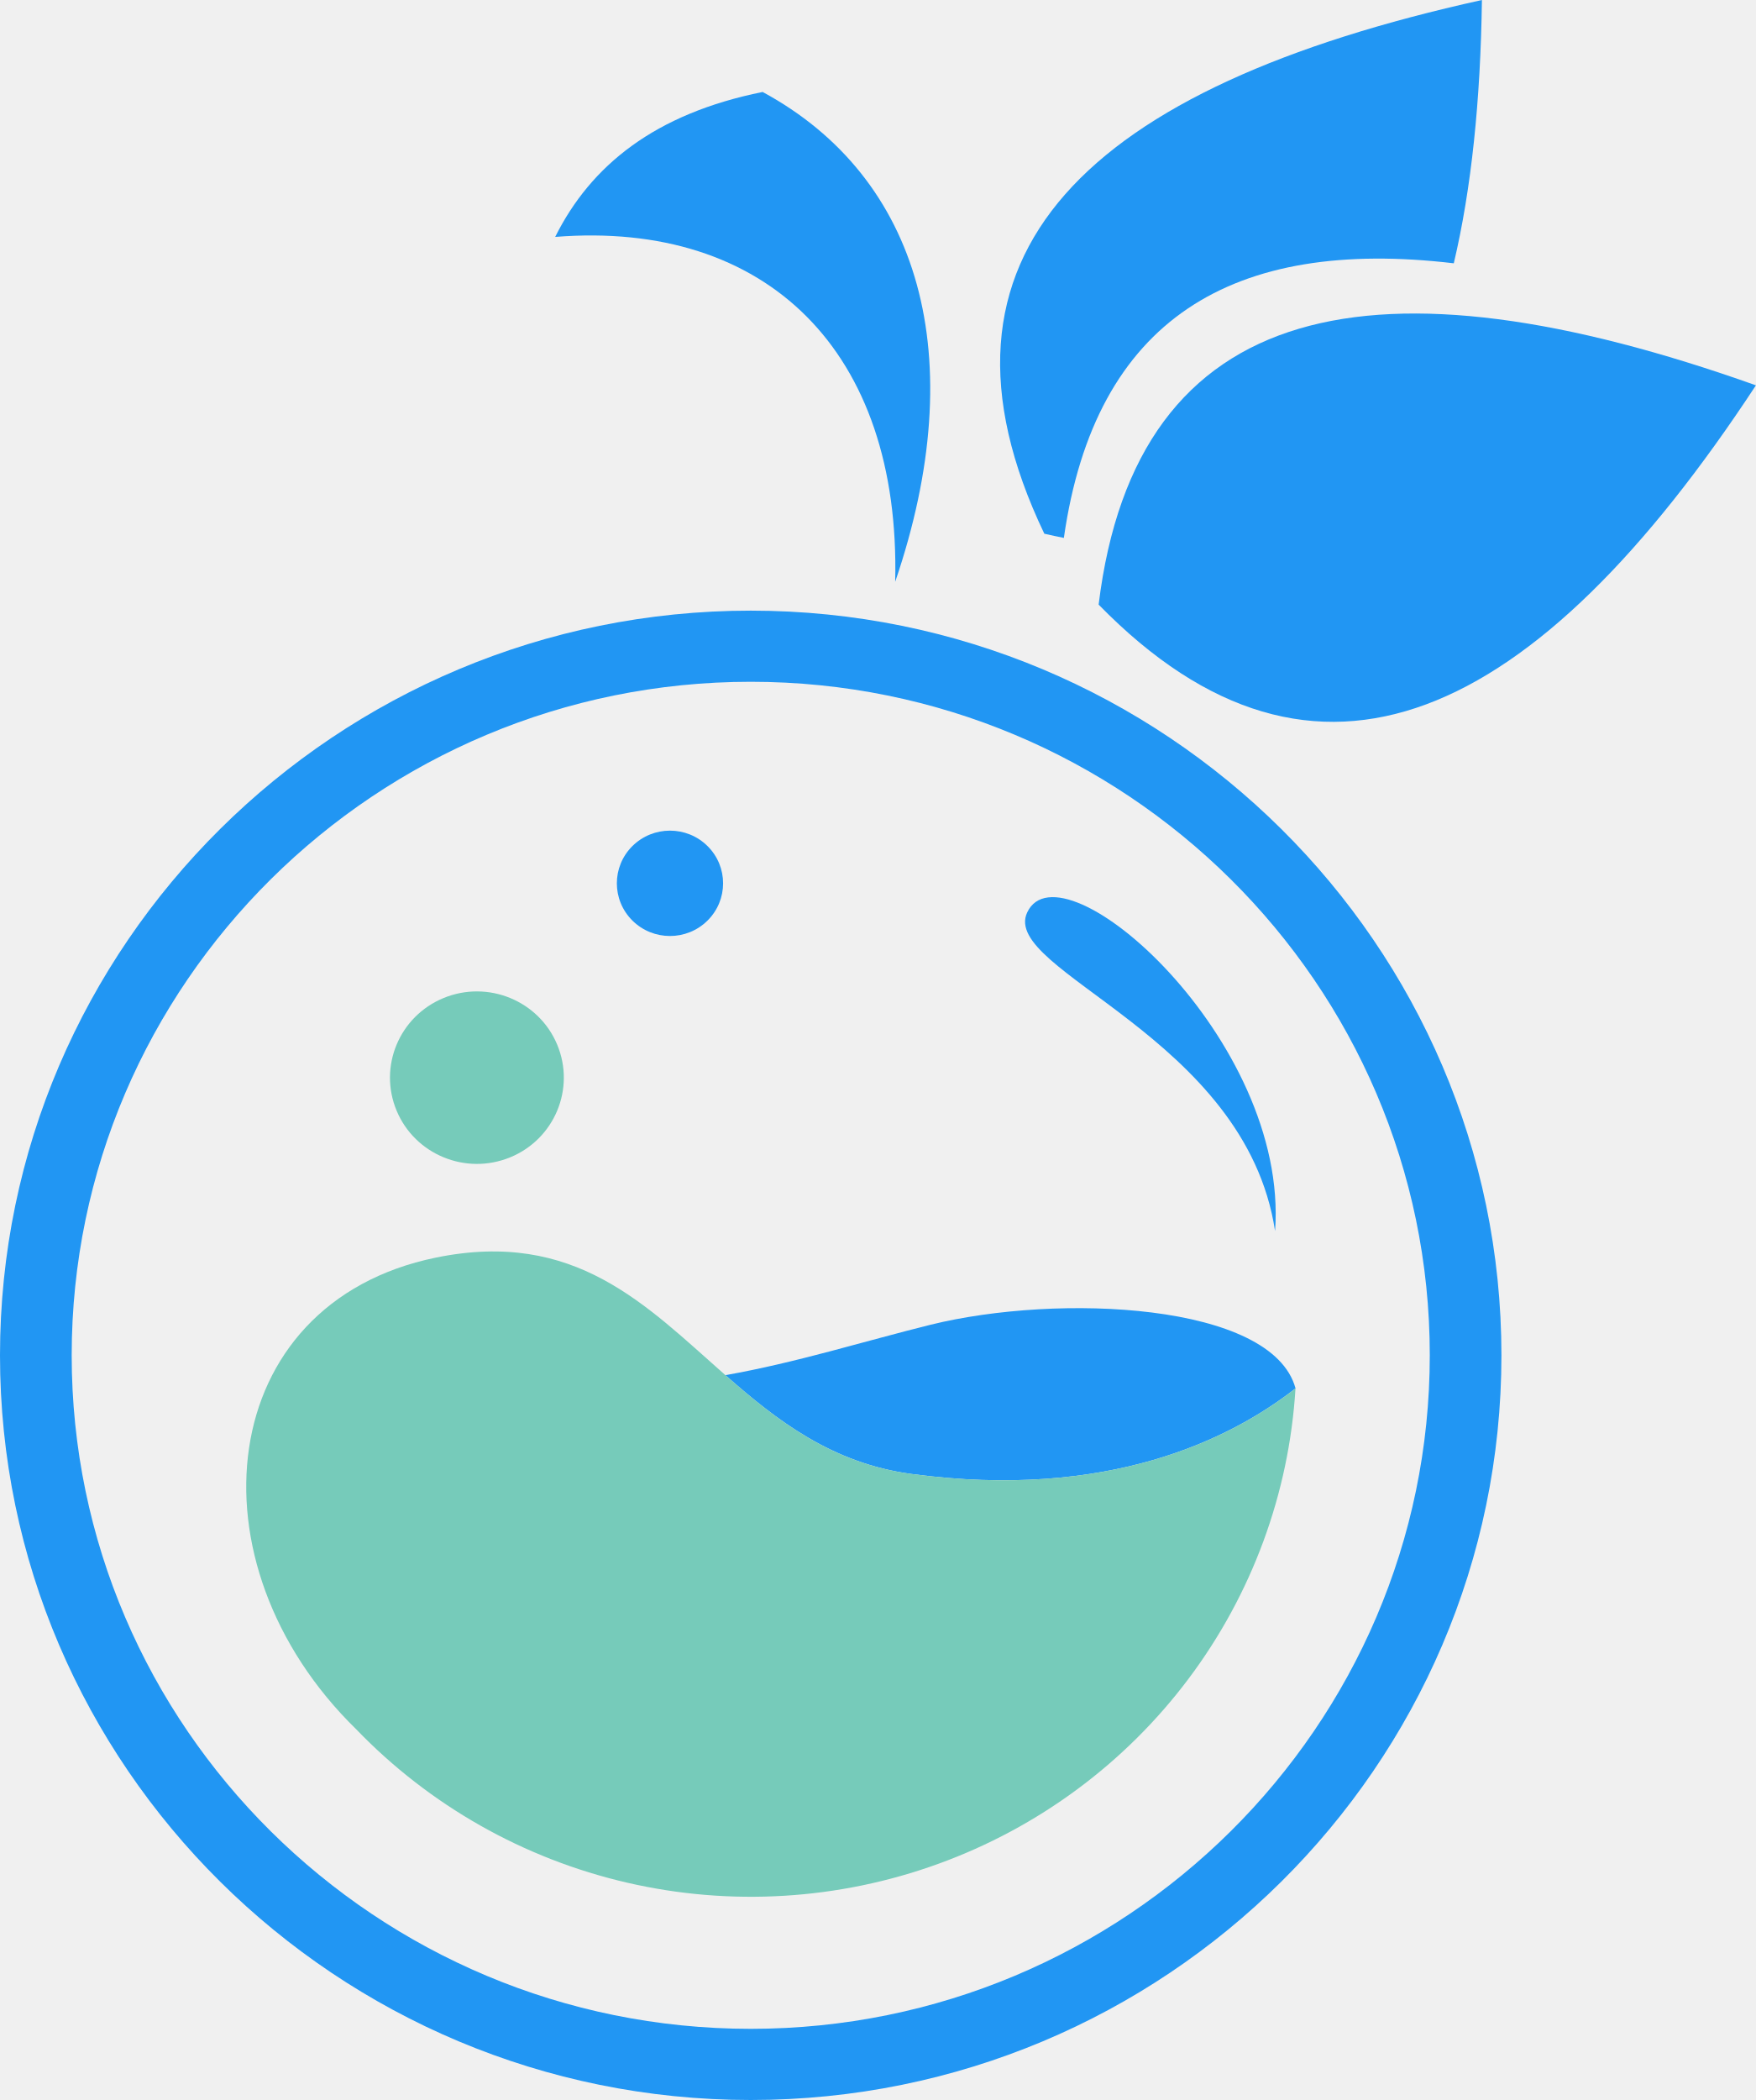
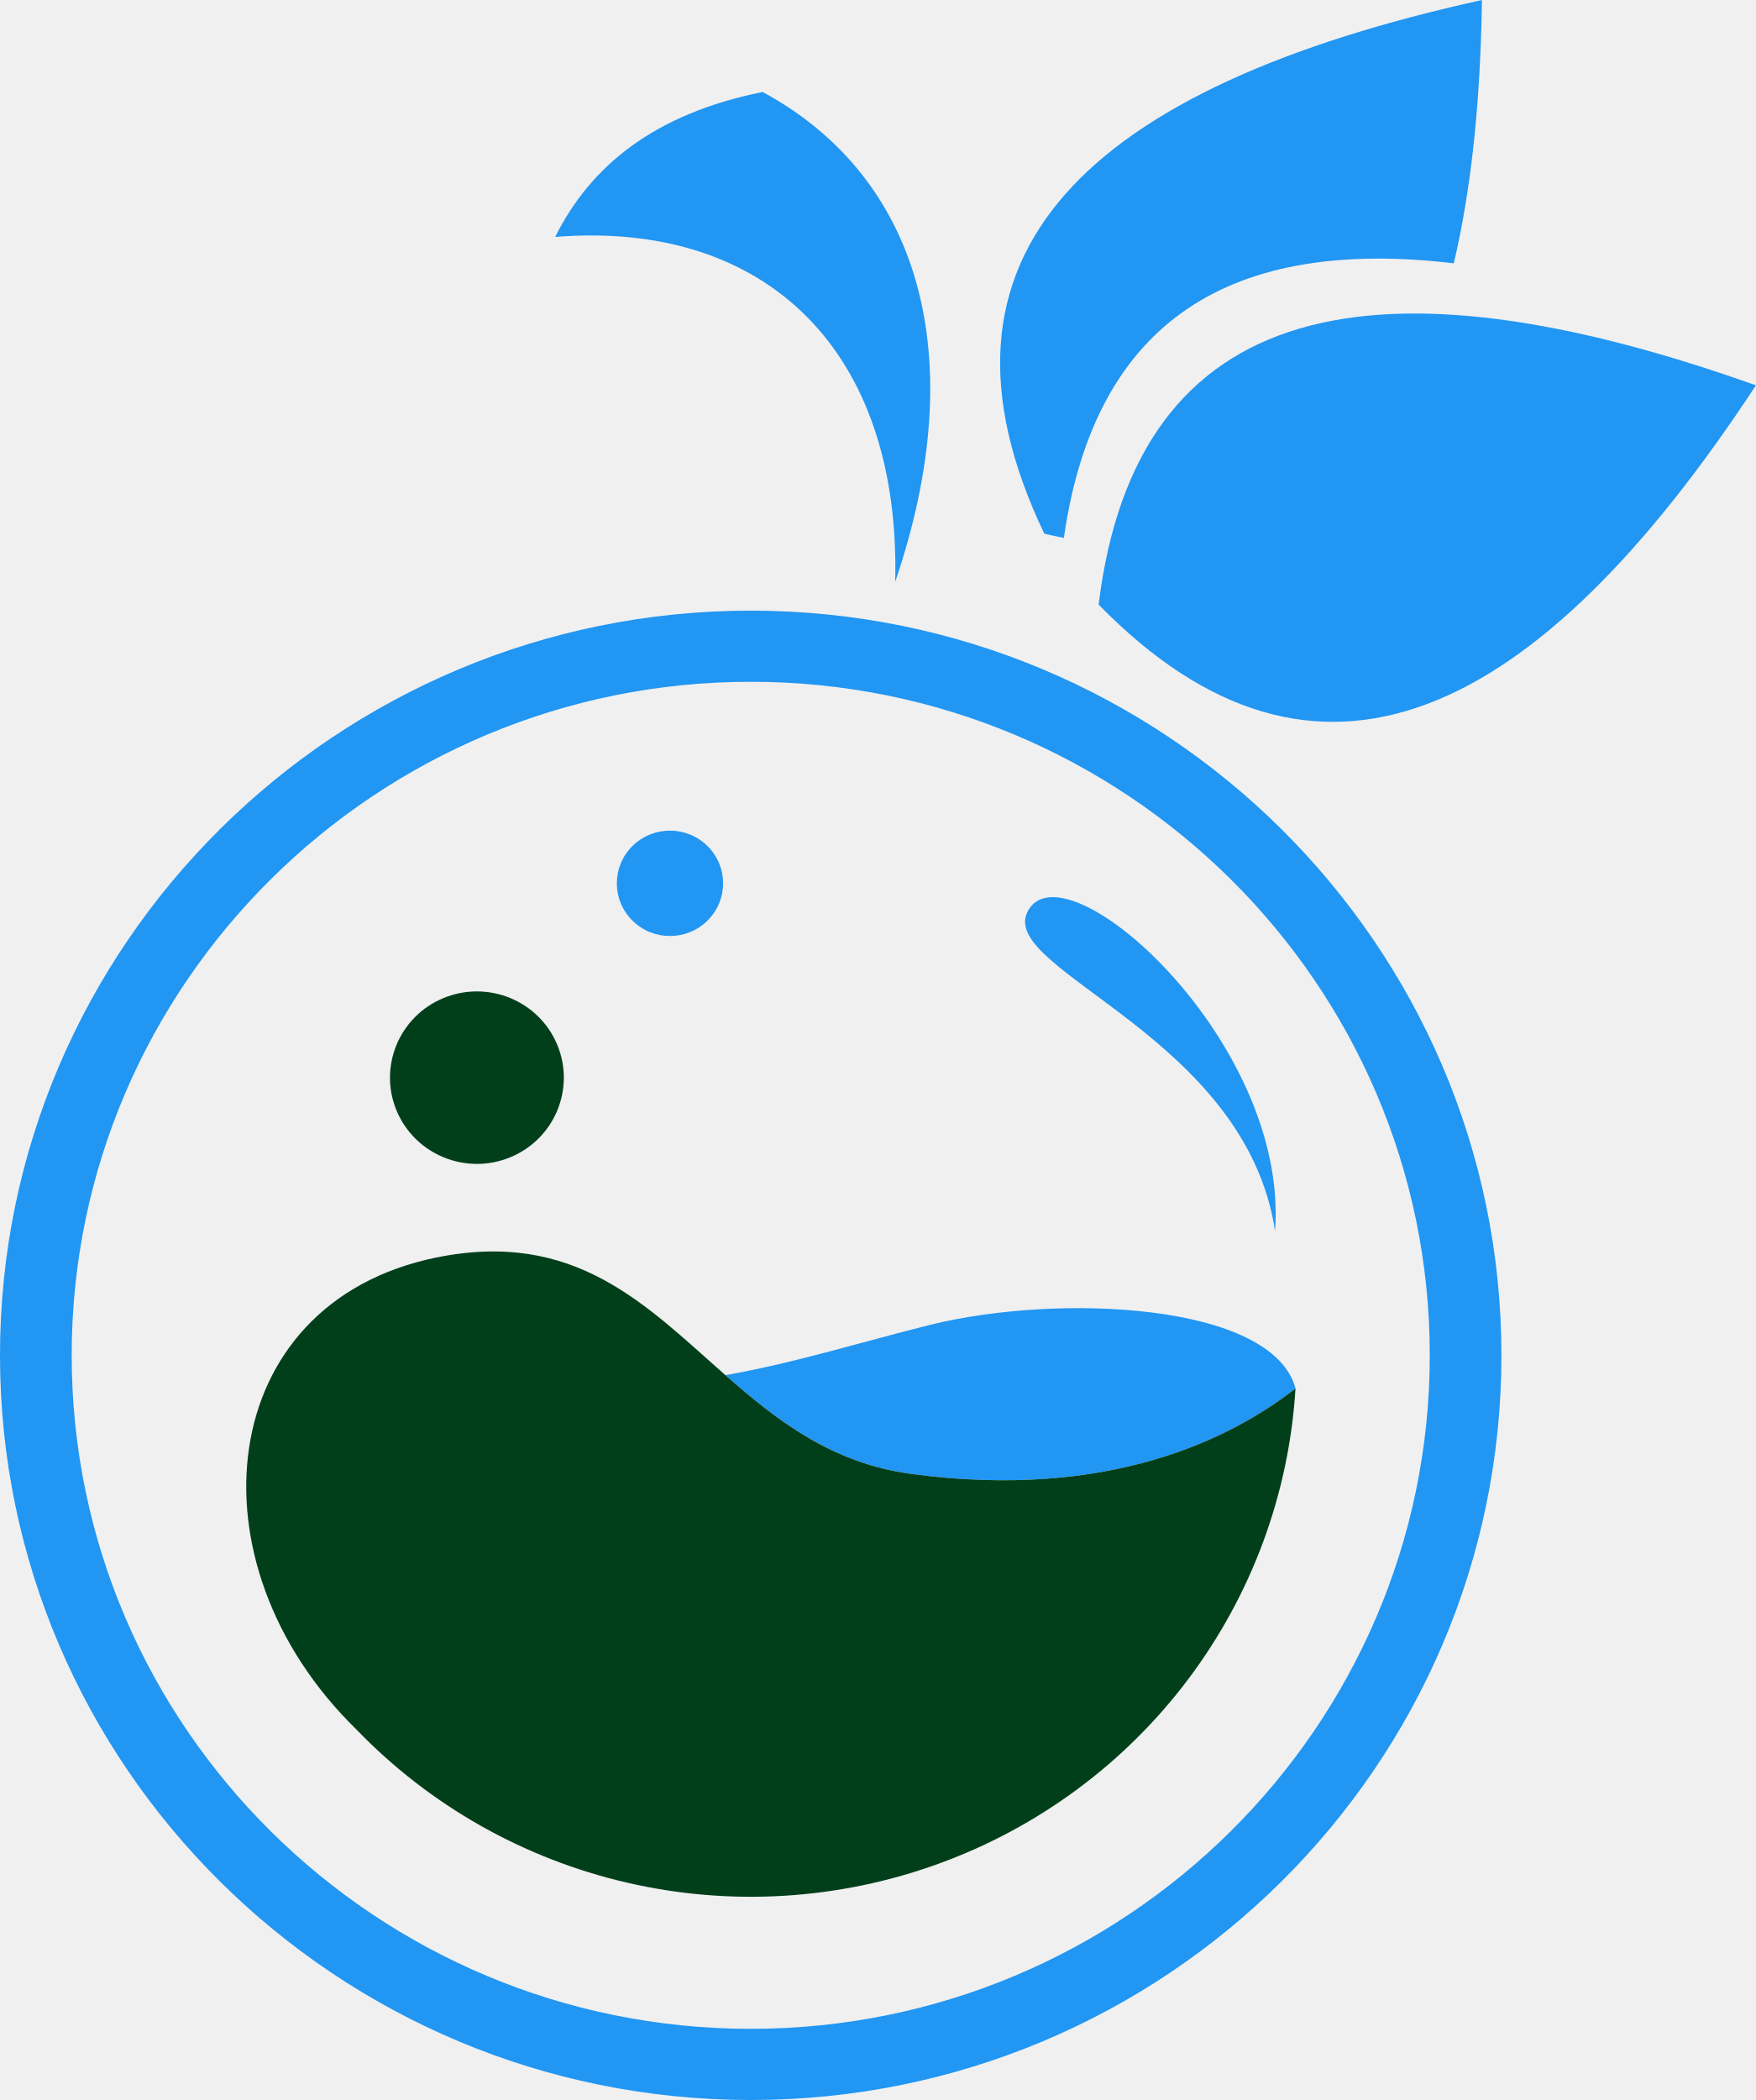
<svg xmlns="http://www.w3.org/2000/svg" width="46" height="55" viewBox="0 0 46 55" fill="none">
  <g clipPath="url(#clip0)">
    <path d="M19.667 55C8.822 55 0 46.25 0 35.497C0 24.743 8.823 15.993 19.667 15.993C30.511 15.993 39.333 24.743 39.333 35.497C39.333 46.25 30.512 55 19.667 55ZM19.667 17.856C9.859 17.856 1.878 25.769 1.878 35.496C1.878 45.223 9.859 53.136 19.667 53.136C29.475 53.136 37.456 45.221 37.456 35.494C37.456 25.767 29.477 17.856 19.667 17.856Z" fill="#2196F3" />
    <path d="M33.939 36.362C33.327 34.113 27.719 33.871 24.381 34.695C22.633 35.128 20.846 35.692 19.003 36.016C20.352 37.203 21.8 38.325 23.879 38.604C29.036 39.294 32.24 37.69 33.939 36.362Z" fill="#2196F3" />
-     <path d="M23.879 38.604C21.796 38.325 20.352 37.203 19.003 36.016C16.916 34.179 15.059 32.189 11.415 32.938C5.622 34.129 4.86 40.925 9.333 45.292C11.254 47.286 13.72 48.682 16.428 49.308C19.137 49.934 21.971 49.762 24.583 48.814C27.195 47.867 29.471 46.184 31.133 43.972C32.794 41.761 33.77 39.117 33.938 36.364C32.24 37.69 29.036 39.294 23.879 38.604Z" fill="#76cbba" />
+     <path d="M23.879 38.604C21.796 38.325 20.352 37.203 19.003 36.016C16.916 34.179 15.059 32.189 11.415 32.938C5.622 34.129 4.86 40.925 9.333 45.292C11.254 47.286 13.72 48.682 16.428 49.308C19.137 49.934 21.971 49.762 24.583 48.814C27.195 47.867 29.471 46.184 31.133 43.972C32.794 41.761 33.77 39.117 33.938 36.364C32.24 37.69 29.036 39.294 23.879 38.604Z" fill="#013F1B" />
    <path d="M26.91 23.896C26.188 25.433 32.632 27.138 33.403 32.242C33.775 27.218 27.805 21.996 26.91 23.896Z" fill="#2196F3" />
-     <path d="M13.365 30.311C14.527 29.834 15.078 28.513 14.597 27.36C14.116 26.208 12.784 25.661 11.622 26.138C10.46 26.616 9.909 27.936 10.39 29.089C10.871 30.241 12.203 30.788 13.365 30.311Z" fill="#76cbba" />
+     <path d="M13.365 30.311C14.527 29.834 15.078 28.513 14.597 27.36C14.116 26.208 12.784 25.661 11.622 26.138C10.46 26.616 9.909 27.936 10.39 29.089C10.871 30.241 12.203 30.788 13.365 30.311Z" fill="#013F1B" />
    <path d="M18.535 24.11C19.079 23.571 19.079 22.698 18.535 22.159C17.992 21.62 17.111 21.62 16.567 22.159C16.024 22.698 16.024 23.571 16.567 24.11C17.111 24.649 17.992 24.649 18.535 24.11Z" fill="#2196F3" />
    <path d="M23.451 15.238C25.462 9.348 24.11 4.643 19.979 2.409C17.154 2.978 15.478 4.334 14.544 6.205C20.084 5.761 23.6 9.199 23.451 15.238Z" fill="#2196F3" />
    <path d="M46 10.092C36.049 6.551 29.768 7.765 28.781 15.835C34.484 21.67 40.229 18.877 46 10.092Z" fill="#2196F3" />
    <path d="M38.085 6.896C38.547 4.941 38.786 2.63 38.822 0C28.502 2.279 23.847 6.634 27.358 13.978C27.533 14.02 27.701 14.054 27.87 14.088C28.691 8.341 32.303 6.213 38.085 6.896Z" fill="#2196F3" />
  </g>
  <defs>
    <clipPath id="clip0">
      <rect width="46" height="55" fill="white" />
    </clipPath>
  </defs>
</svg>
